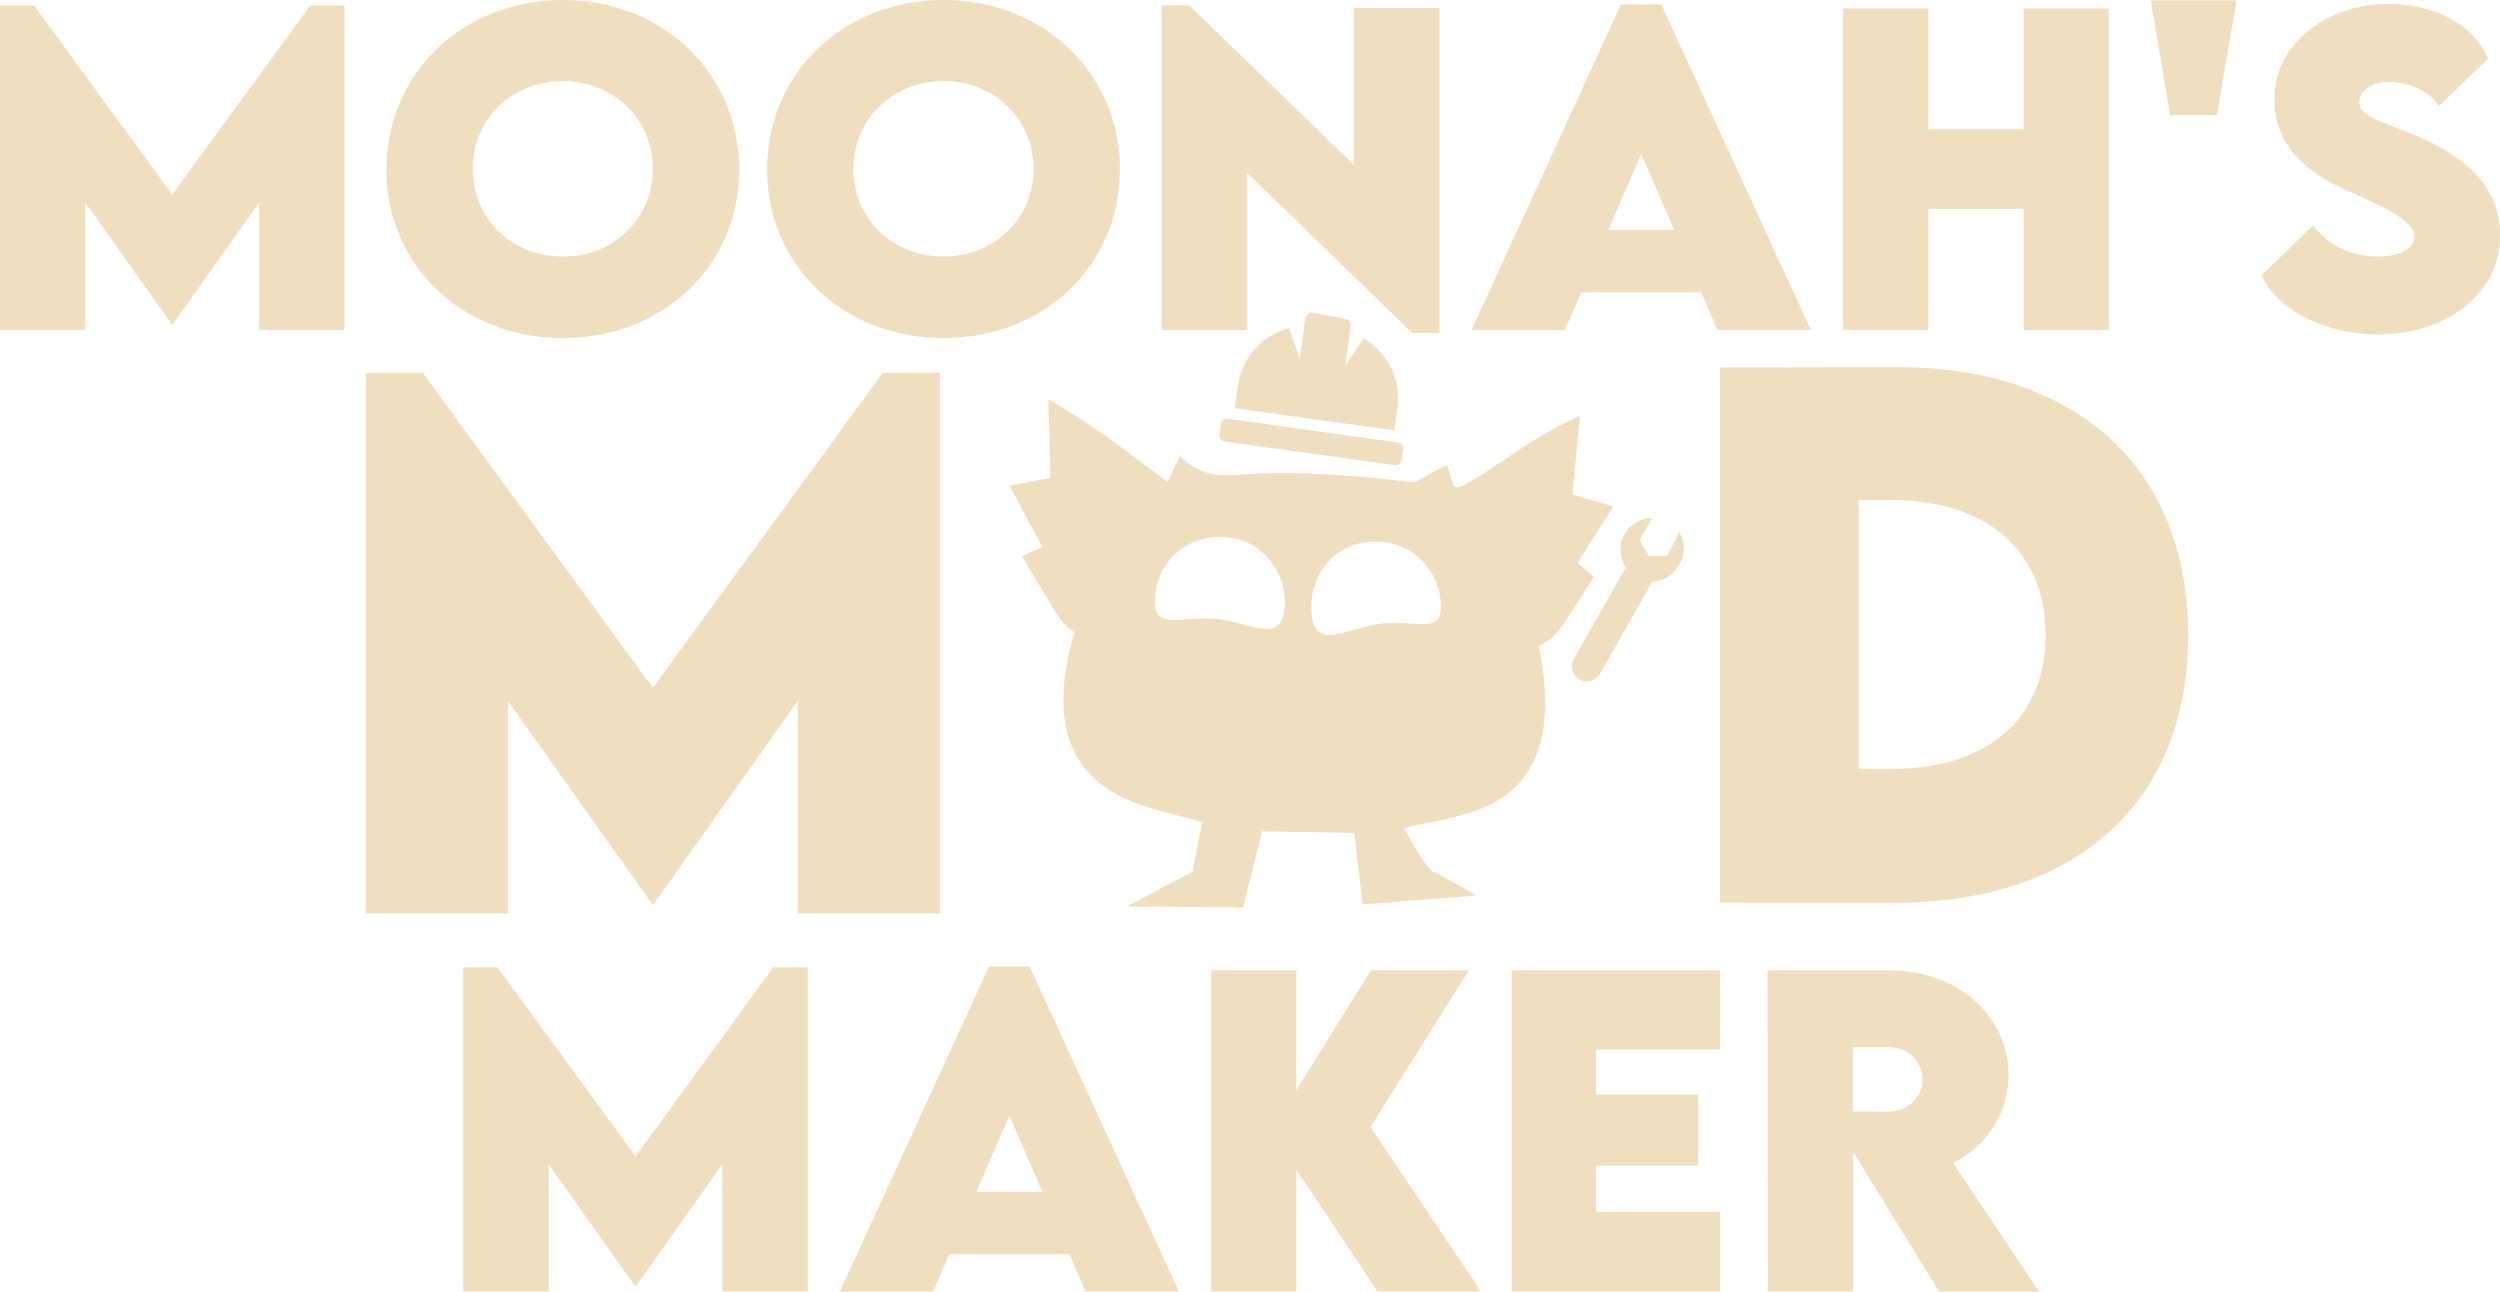
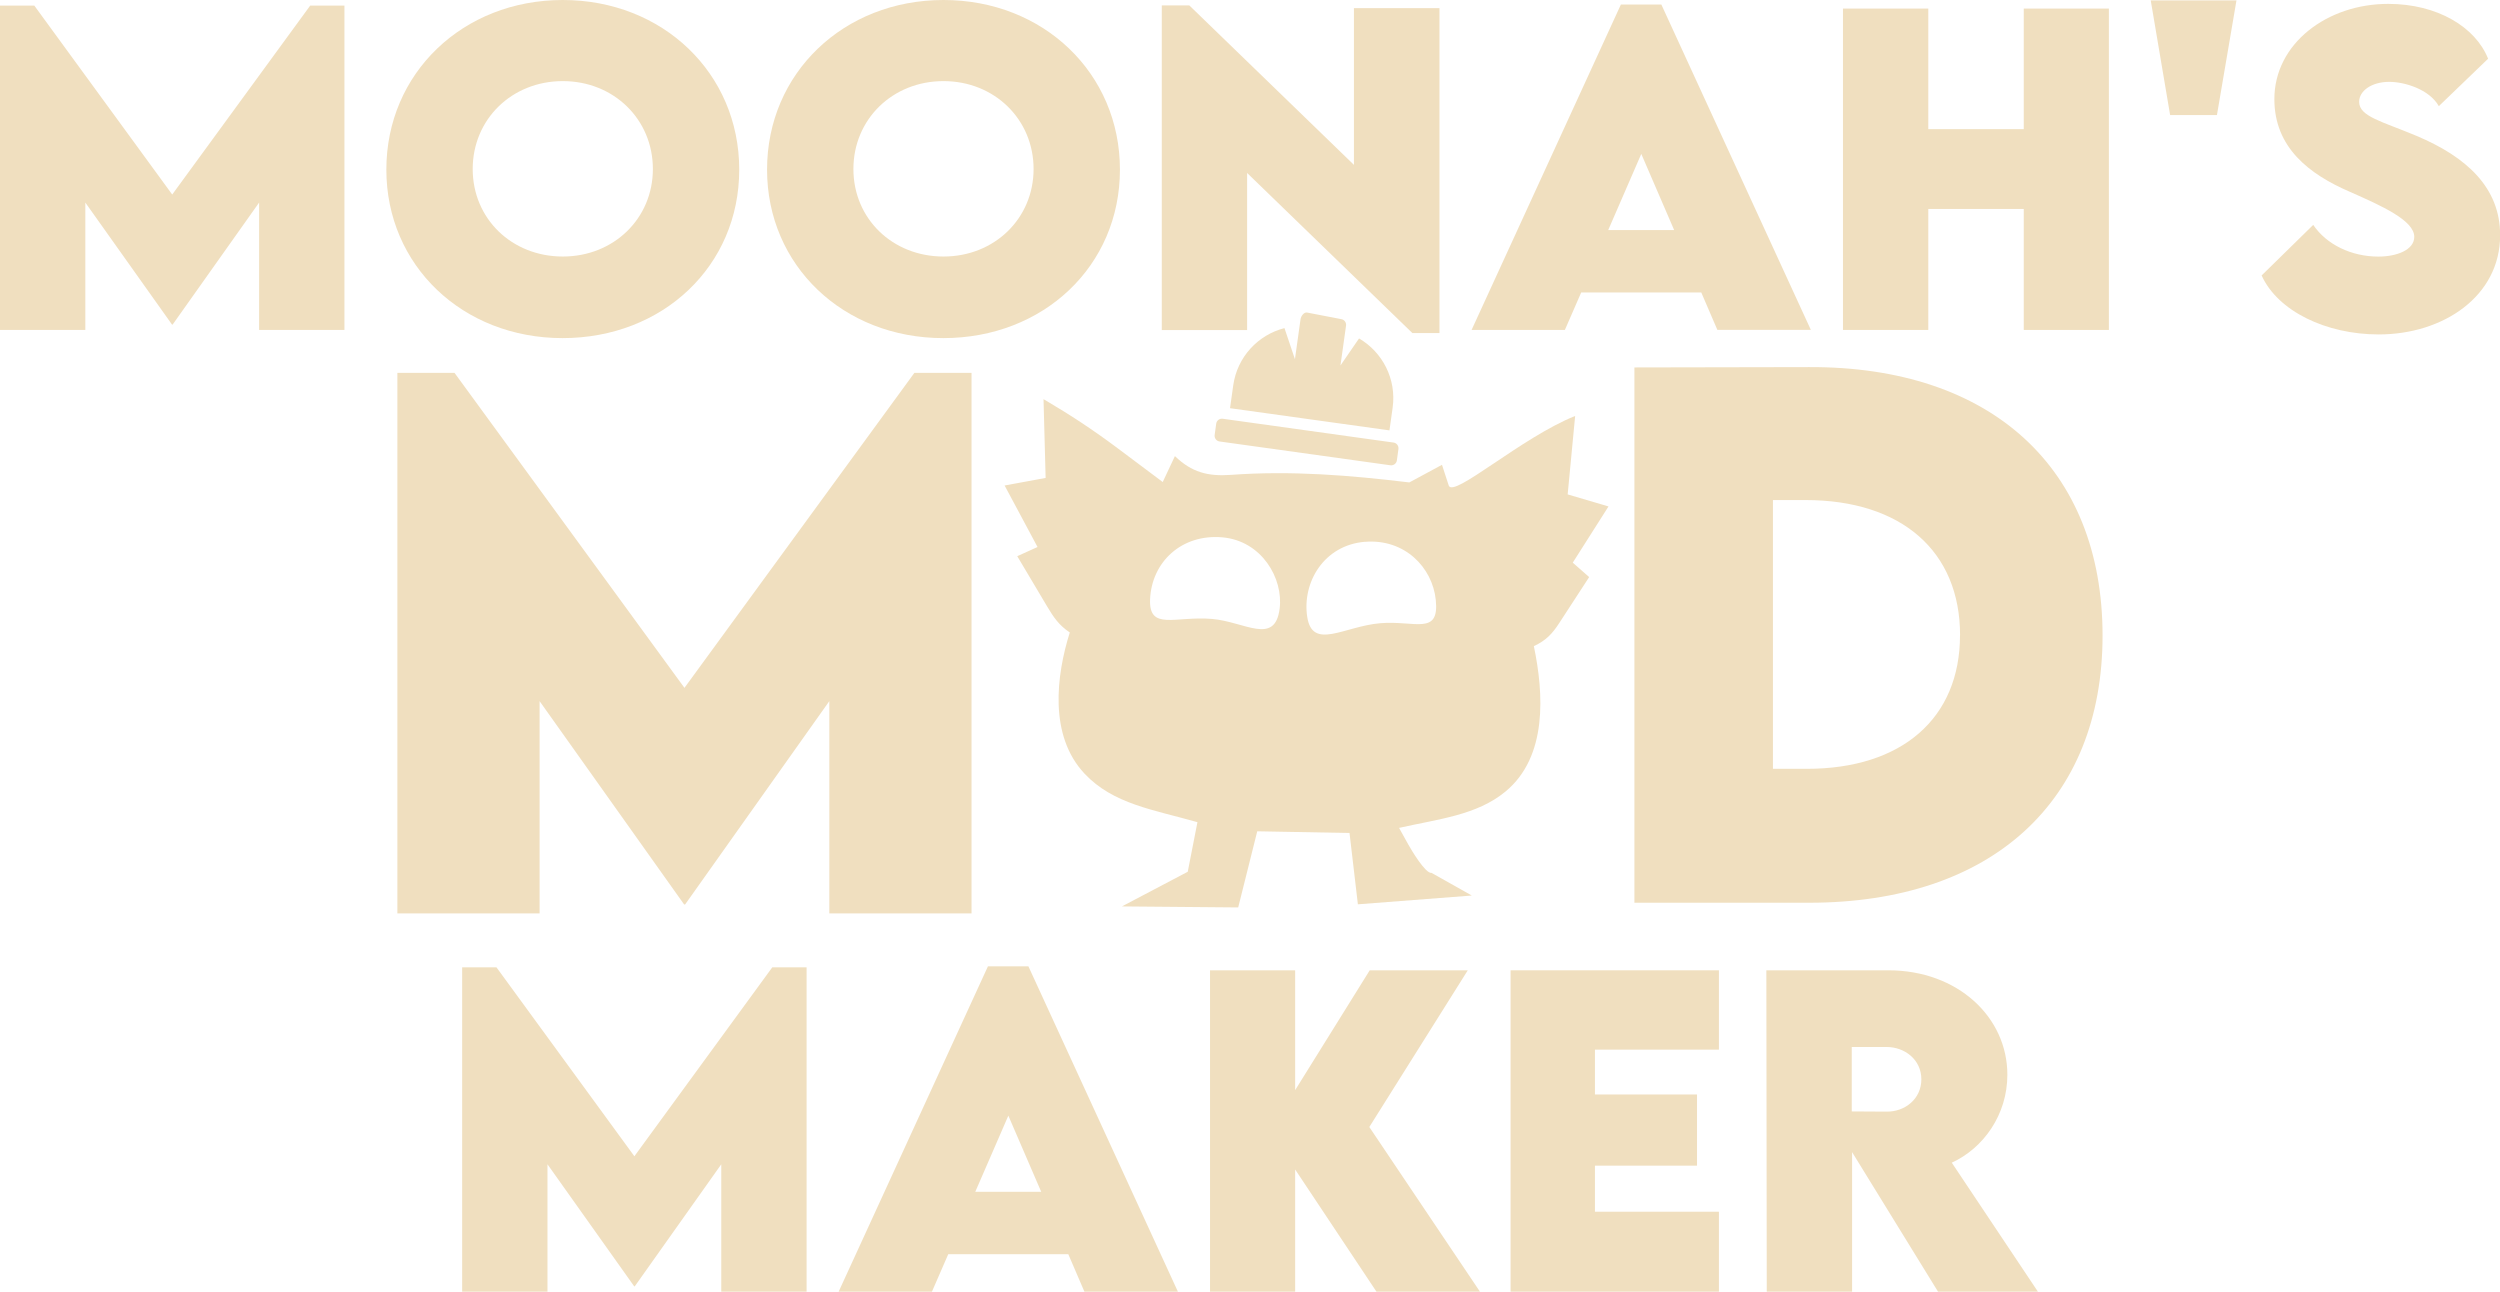
<svg xmlns="http://www.w3.org/2000/svg" id="Layer_2" data-name="Layer 2" viewBox="0 0 367.41 189.83">
  <defs>
    <style>
      .cls-1 {
        fill: #f0dfbf;
      }
    </style>
  </defs>
  <g id="Layer_1-2" data-name="Layer 1">
    <g>
      <g>
-         <path class="cls-1" d="M138.13,54.8v79.44h-20.9v-31.2l-21.19,29.88h-.15l-21.24-29.88v31.2h-20.9V54.8h8.4l33.79,46.29,33.79-46.29h8.4Z" />
-         <path class="cls-1" d="M321.59,93.41c0,24.41-16.36,39.26-43.12,39.26h-25.68V54l25.68-.05c26.76-.1,43.12,14.84,43.12,39.45ZM300.64,93.36c0-12.35-8.59-19.87-22.71-19.87h-4.79v39.5h4.98c13.96,0,22.51-7.42,22.51-19.63Z" />
-       </g>
-       <g>
-         <path class="cls-1" d="M175.27,128.1l1.42-7.27c-6.47-1.84-12.38-2.65-16.59-7.13-5.28-5.62-4.14-14.48-2.17-20.75-1.6-1.07-2.38-2.23-3.35-3.86l-4.37-7.35,2.98-1.35-4.84-9.04,6.03-1.11-.31-11.58c4.04,2.37,7.34,4.56,10.9,7.22l6.62,4.96,1.79-3.81c2.46,2.39,4.86,3,8.21,2.76,8.86-.65,17.44.05,26.24,1.11l4.8-2.59.99,3.04c.63,1.93,10.65-7.04,18.58-10.22l-1.1,11.53,6,1.77-5.25,8.26,2.41,2.12-4.4,6.76c-1.02,1.57-1.94,2.56-3.73,3.39,1.46,6.97,2.04,16.24-4.17,21.37-4.22,3.49-9.88,4.04-15.64,5.34l1.34,2.41c.43.78,2.55,4.35,3.43,4.2l5.92,3.33-16.74,1.29-1.23-10.48-13.56-.25-2.8,11.19-17.09-.15,9.69-5.1ZM201.31,79.62c-6.08.5-9.25,6-8.5,11.01.77,5.14,5.46,1.4,10.74.96s8.7,1.87,8.16-3.41c-.49-4.81-4.6-9.03-10.41-8.55ZM180.36,78.97c-6.01-.53-10.41,3.63-10.64,9.11-.19,4.66,3.7,2.43,9.09,2.88,4.81.4,9.26,3.95,9.95-1.51.57-4.45-2.64-9.97-8.41-10.48Z" />
-         <g id="SVGRepo_iconCarrier" data-name="SVGRepo iconCarrier">
-           <path class="cls-1" d="M242.76,85.61l.05-.11c1.64,0,3.17-1.06,4.04-2.59.86-1.51.78-3.3-.04-4.7l-1.79,3.48-2.69.02-1.36-2.32,1.85-3.27c-1.62,0-3.2.86-4.06,2.37-.9,1.59-.77,3.48.17,4.91v.02s-7.64,13.43-7.64,13.43c-.3.53-.36,1.13-.21,1.68s.51,1.03,1.04,1.34c1.06.6,2.41.23,3.02-.83l7.63-13.44Z" />
+         <g>
+           <path class="cls-1" d="M142.78,54.8v79.44h-20.9v-31.2l-21.19,29.88h-.15l-21.24-29.88v31.2h-20.9V54.8h8.4l33.79,46.29,33.79-46.29h8.4Z" />
+           <path class="cls-1" d="M309,93.41c0,24.41-16.36,39.26-43.12,39.26h-25.68V54l25.68-.05c26.76-.1,43.12,14.84,43.12,39.45ZM288.06,93.36c0-12.35-8.59-19.87-22.71-19.87h-4.79v39.5h4.98c13.96,0,22.51-7.42,22.51-19.63Z" />
        </g>
-         <path class="cls-1" d="M205.37,59.9c.58-4.2-1.49-8.15-4.94-10.16l-2.73,3.97.82-5.86c.06-.46-.26-.89-.72-.95l-5.02-.97c-.46-.06-.89.53-.95,1l-.82,5.86-1.54-4.57c-3.87.99-6.94,4.22-7.53,8.42l-.47,3.35,23.43,3.26.47-3.35ZM205.51,65.04l-25.11-3.5c-.46-.06-.89.26-.95.72l-.23,1.67c-.06.46.26.89.72.95l25.11,3.5c.46.06.89-.26.95-.72l.23-1.67c.06-.46-.26-.89-.72-.95Z" />
+         <g>
+           <path class="cls-1" d="M174.56,128.1l1.42-7.27c-6.47-1.84-12.38-2.65-16.59-7.13-5.28-5.62-4.14-14.48-2.17-20.75-1.6-1.07-2.38-2.23-3.35-3.86l-4.37-7.35,2.98-1.35-4.84-9.04,6.03-1.11-.31-11.58c4.04,2.37,7.34,4.56,10.9,7.22l6.62,4.96,1.79-3.81c2.46,2.39,4.86,3,8.21,2.76,8.86-.65,17.44.05,26.24,1.11l4.8-2.59.99,3.04c.63,1.93,10.65-7.04,18.58-10.22l-1.1,11.53,6,1.77-5.25,8.26,2.41,2.12-4.4,6.76c-1.02,1.57-1.94,2.56-3.73,3.39,1.46,6.97,2.04,16.24-4.17,21.37-4.22,3.49-9.88,4.04-15.64,5.34l1.34,2.41c.43.78,2.55,4.35,3.43,4.2l5.92,3.33-16.74,1.29-1.23-10.48-13.56-.25-2.8,11.19-17.09-.15,9.69-5.1ZM200.61,79.62c-6.08.5-9.25,6-8.5,11.01s5.46,1.4,10.74.96c5.07-.43,8.7,1.87,8.16-3.41-.49-4.81-4.6-9.03-10.41-8.55ZM179.66,78.97c-6.01-.53-10.41,3.63-10.64,9.11-.19,4.66,3.7,2.43,9.09,2.88,4.81.4,9.26,3.95,9.95-1.51.57-4.45-2.64-9.97-8.41-10.48Z" />
+           <path class="cls-1" d="M204.67,59.9c.58-4.2-1.49-8.15-4.94-10.16l-2.73,3.97.82-5.86c.06-.46-.26-.89-.72-.95l-5.02-.97c-.46-.06-.89.53-.95,1l-.82,5.86-1.54-4.57c-3.87.99-6.94,4.22-7.53,8.42l-.47,3.35,23.43,3.26.47-3.35ZM204.8,65.04l-25.11-3.5c-.46-.06-.89.26-.95.72l-.23,1.67c-.06.46.26.89.72.95l25.11,3.5c.46.06.89-.26.95-.72l.23-1.67c.06-.46-.26-.89-.72-.95Z" />
+         </g>
      </g>
      <g>
        <path class="cls-1" d="M50.62.82v47.67h-12.54v-18.72l-12.71,17.93h-.09l-12.74-17.93v18.72H0V.82h5.04l20.27,27.77L45.59.82h5.04Z" />
        <path class="cls-1" d="M56.78,24.93c0-14.18,11.25-24.93,25.93-24.93s25.93,10.75,25.93,24.93-11.25,24.76-25.96,24.76-25.9-10.69-25.9-24.76ZM95.95,24.84c0-7.29-5.74-12.92-13.24-12.92s-13.24,5.62-13.24,12.92,5.74,12.86,13.24,12.86,13.24-5.6,13.24-12.86Z" />
        <path class="cls-1" d="M112.73,24.93c0-14.18,11.25-24.93,25.93-24.93s25.93,10.75,25.93,24.93-11.25,24.76-25.96,24.76-25.9-10.69-25.9-24.76ZM151.9,24.84c0-7.29-5.74-12.92-13.24-12.92s-13.24,5.62-13.24,12.92,5.74,12.86,13.24,12.86,13.24-5.6,13.24-12.86Z" />
        <path class="cls-1" d="M211.55,1.2v47.75h-3.98l-24.29-23.53v23.09h-12.54V.79h4.04l24.2,23.44V1.2h12.57Z" />
        <path class="cls-1" d="M250.02,42.98h-17.64l-2.4,5.51h-13.71L238.21.67h5.95l21.97,47.81h-13.74l-2.37-5.51ZM246.04,33.81l-4.83-11.19-4.86,11.19h9.7Z" />
        <path class="cls-1" d="M309.93,1.26v47.23h-12.51v-17.78h-14.03v17.78h-12.54V1.26h12.54v17.72h14.03V1.26h12.51Z" />
        <path class="cls-1" d="M316.08.06h12.6l-2.87,16.85h-6.88L316.08.06Z" />
        <path class="cls-1" d="M332.37,40.49l7.59-7.44c1.96,2.9,5.62,4.66,9.58,4.66,2.67,0,5.27-.97,5.27-2.9,0-2.43-4.83-4.57-9.46-6.62-5.98-2.58-11.1-6.5-11.1-13.62,0-8.17,7.76-14,16.73-14,7.21,0,12.83,3.4,14.68,8.06l-7.24,6.97c-1.41-2.49-5.04-3.57-7.29-3.57-2.58,0-4.42,1.32-4.42,2.93,0,2.17,3.34,2.87,8.44,5.01,7.38,3.11,12.28,7.62,12.28,14.59,0,8.99-8.38,14.59-17.84,14.59-7.76,0-14.82-3.43-17.2-8.64Z" />
      </g>
      <g>
-         <path class="cls-1" d="M118.7,142.16v47.67h-12.54v-18.72l-12.71,17.93h-.09l-12.74-17.93v18.72h-12.54v-47.67h5.04l20.27,27.77,20.27-27.77h5.04Z" />
-         <path class="cls-1" d="M157.17,184.32h-17.64l-2.4,5.51h-13.71l21.94-47.81h5.95l21.97,47.81h-13.74l-2.37-5.51ZM153.18,175.15l-4.83-11.19-4.86,11.19h9.7Z" />
-         <path class="cls-1" d="M202.46,189.83l-11.95-17.96v17.96h-12.51v-47.23h12.51v17.61l10.96-17.61h14.41l-14.47,23.03,16.26,24.2h-15.21Z" />
-         <path class="cls-1" d="M234.57,154.26v6.59h15v10.46h-15v6.77h18.22v11.75h-30.62v-47.23h30.62v11.66h-18.22Z" />
-         <path class="cls-1" d="M284.99,189.83l-12.63-20.51v20.51h-12.54l-.06-47.23h17.93c10.2,0,17.49,6.88,17.49,15.35,0,5.89-3.54,10.81-8.17,12.92l12.66,18.96h-14.68ZM272.3,163.34l5.13.03c2.67.03,5.1-1.85,5.1-4.75s-2.46-4.75-5.1-4.75h-5.13v9.46Z" />
+         <path class="cls-1" d="M118.54,142.16v47.67h-12.54v-18.72l-12.71,17.93h-.09l-12.74-17.93v18.72h-12.54v-47.67h5.04l20.27,27.77,20.27-27.77h5.04Z" />
+         <path class="cls-1" d="M157,184.32h-17.64l-2.4,5.51h-13.71l21.94-47.81h5.95l21.97,47.81h-13.74l-2.37-5.51ZM153.02,175.15l-4.83-11.19-4.86,11.19h9.7Z" />
+         <path class="cls-1" d="M202.29,189.83l-11.95-17.96v17.96h-12.51v-47.23h12.51v17.61l10.96-17.61h14.41l-14.47,23.03,16.26,24.2h-15.21Z" />
+         <path class="cls-1" d="M234.4,154.26v6.59h15v10.46h-15v6.77h18.22v11.75h-30.62v-47.23h30.62v11.66h-18.22Z" />
+         <path class="cls-1" d="M284.82,189.83l-12.63-20.51v20.51h-12.54l-.06-47.23h17.93c10.2,0,17.49,6.88,17.49,15.35,0,5.89-3.54,10.81-8.17,12.92l12.66,18.96h-14.68ZM272.14,163.34l5.13.03c2.67.03,5.1-1.85,5.1-4.75s-2.46-4.75-5.1-4.75h-5.13v9.46Z" />
      </g>
    </g>
  </g>
</svg>
